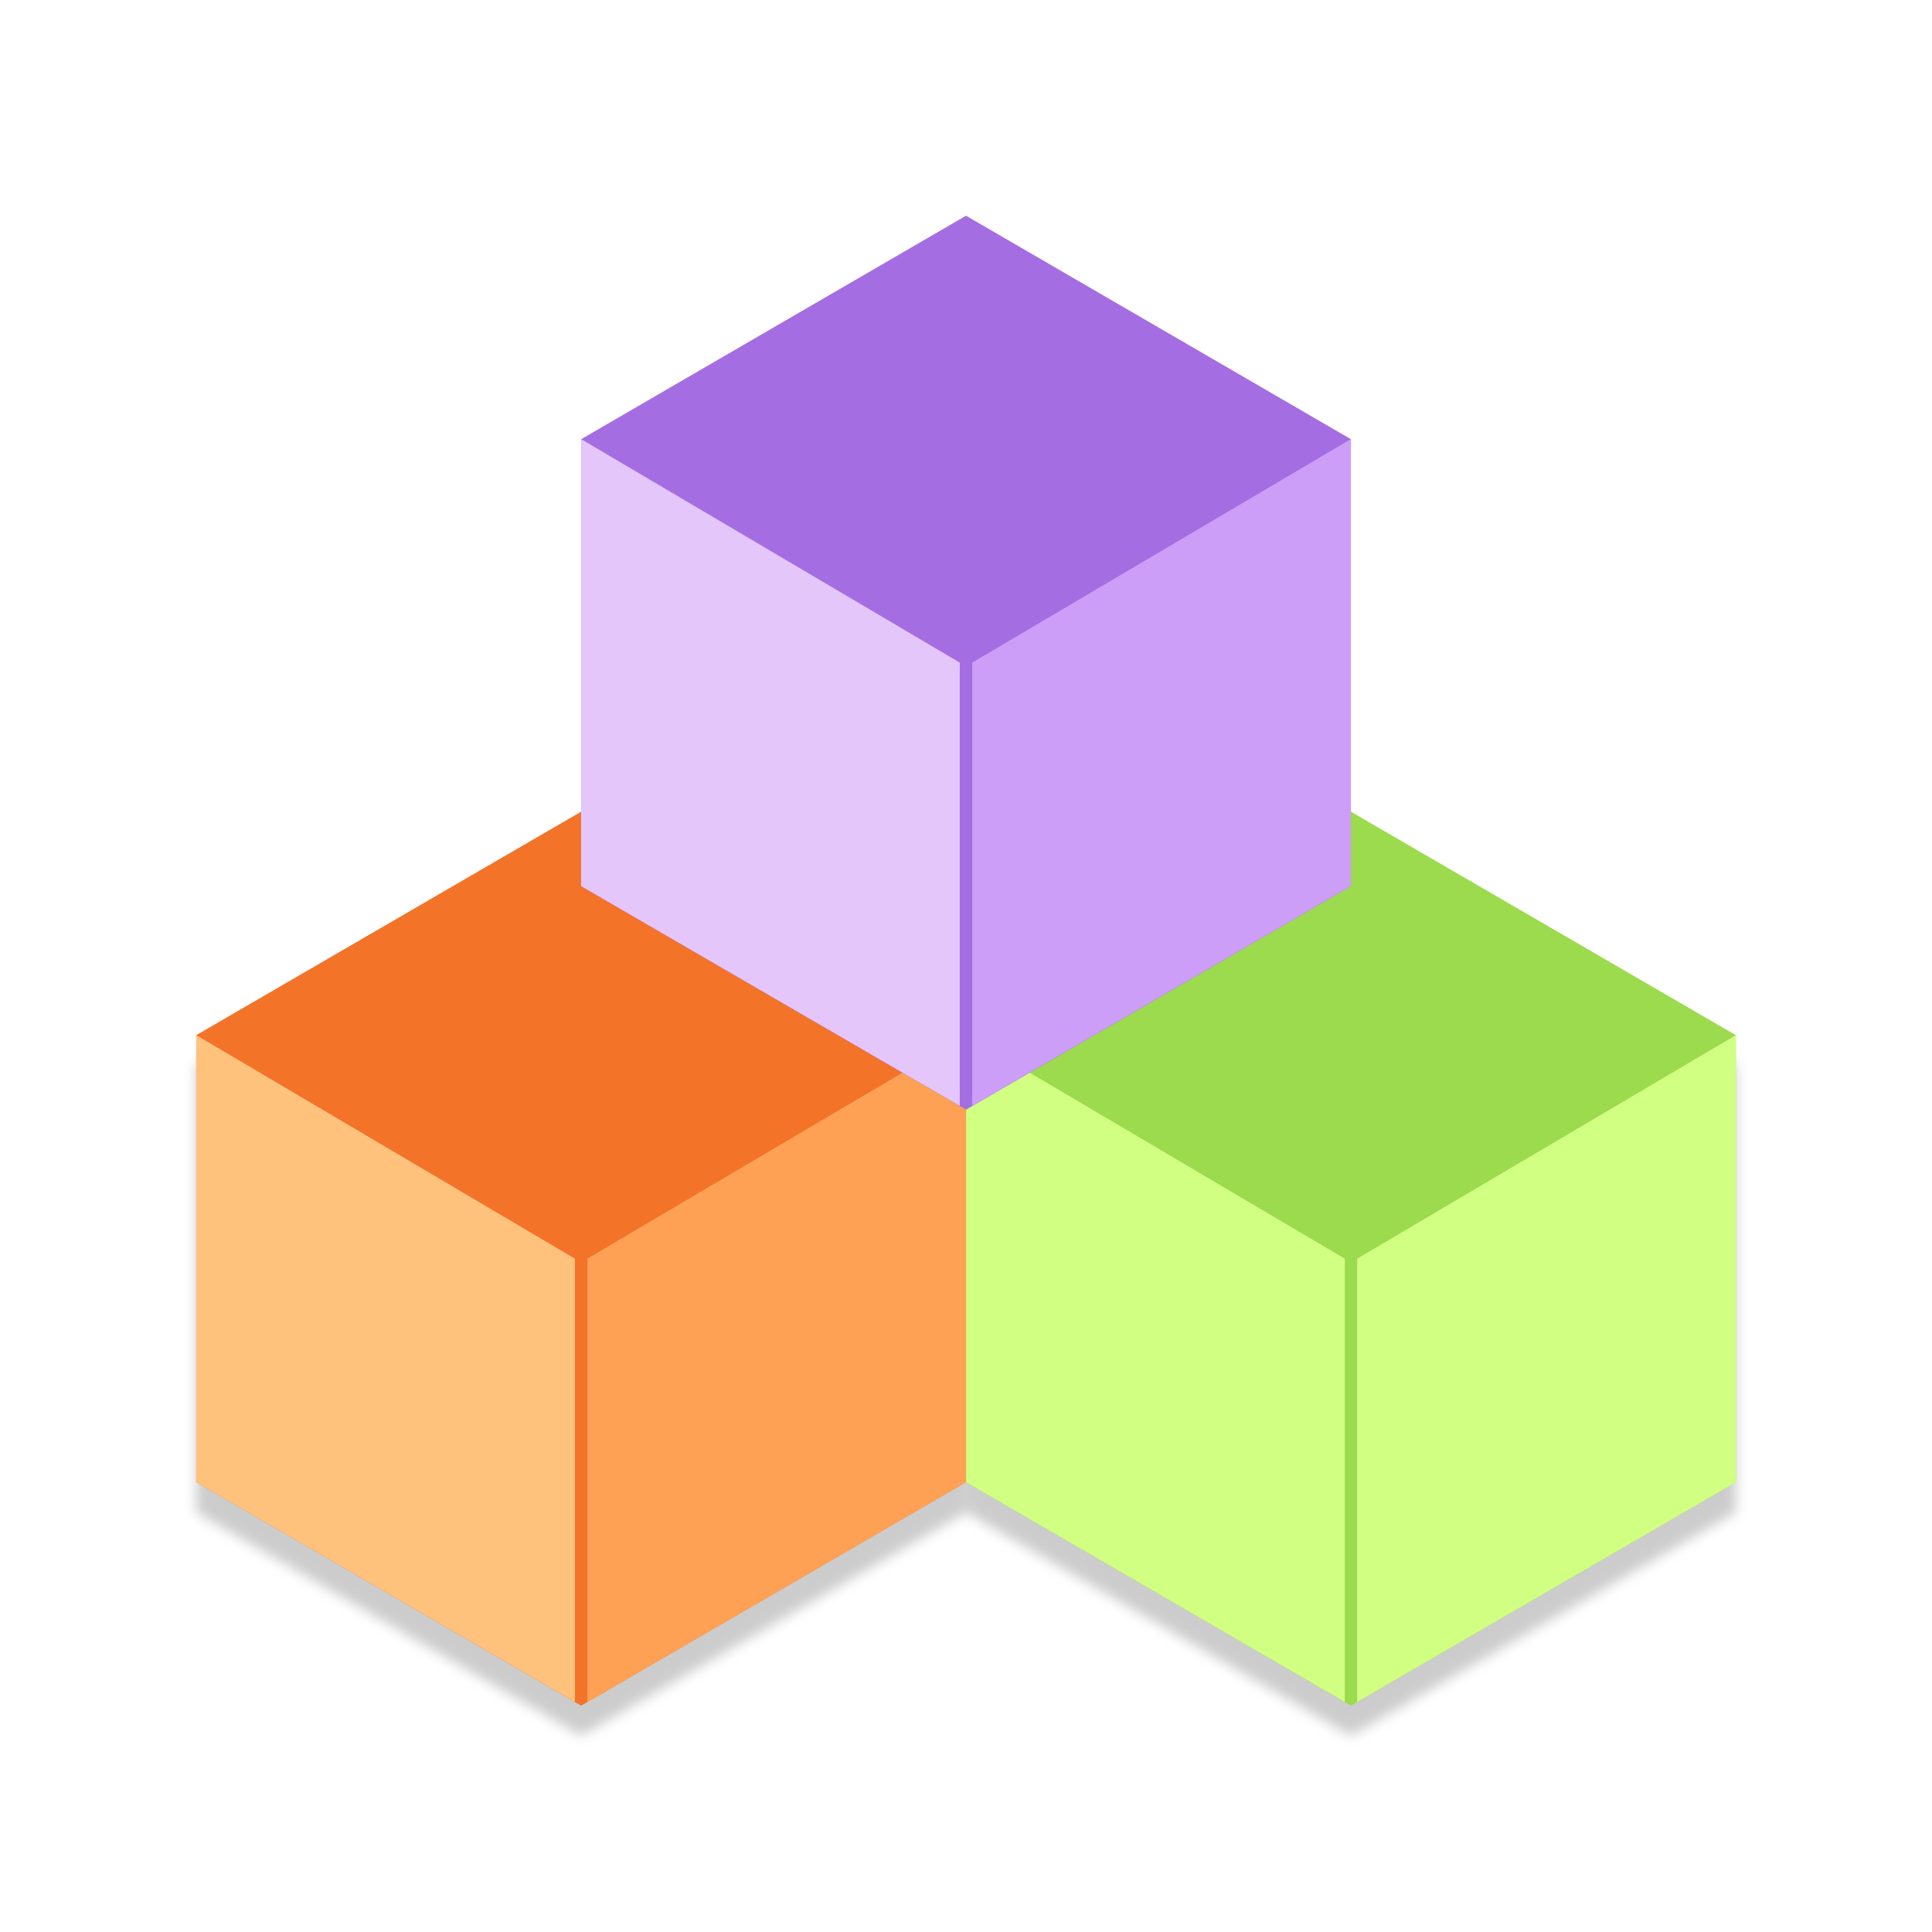
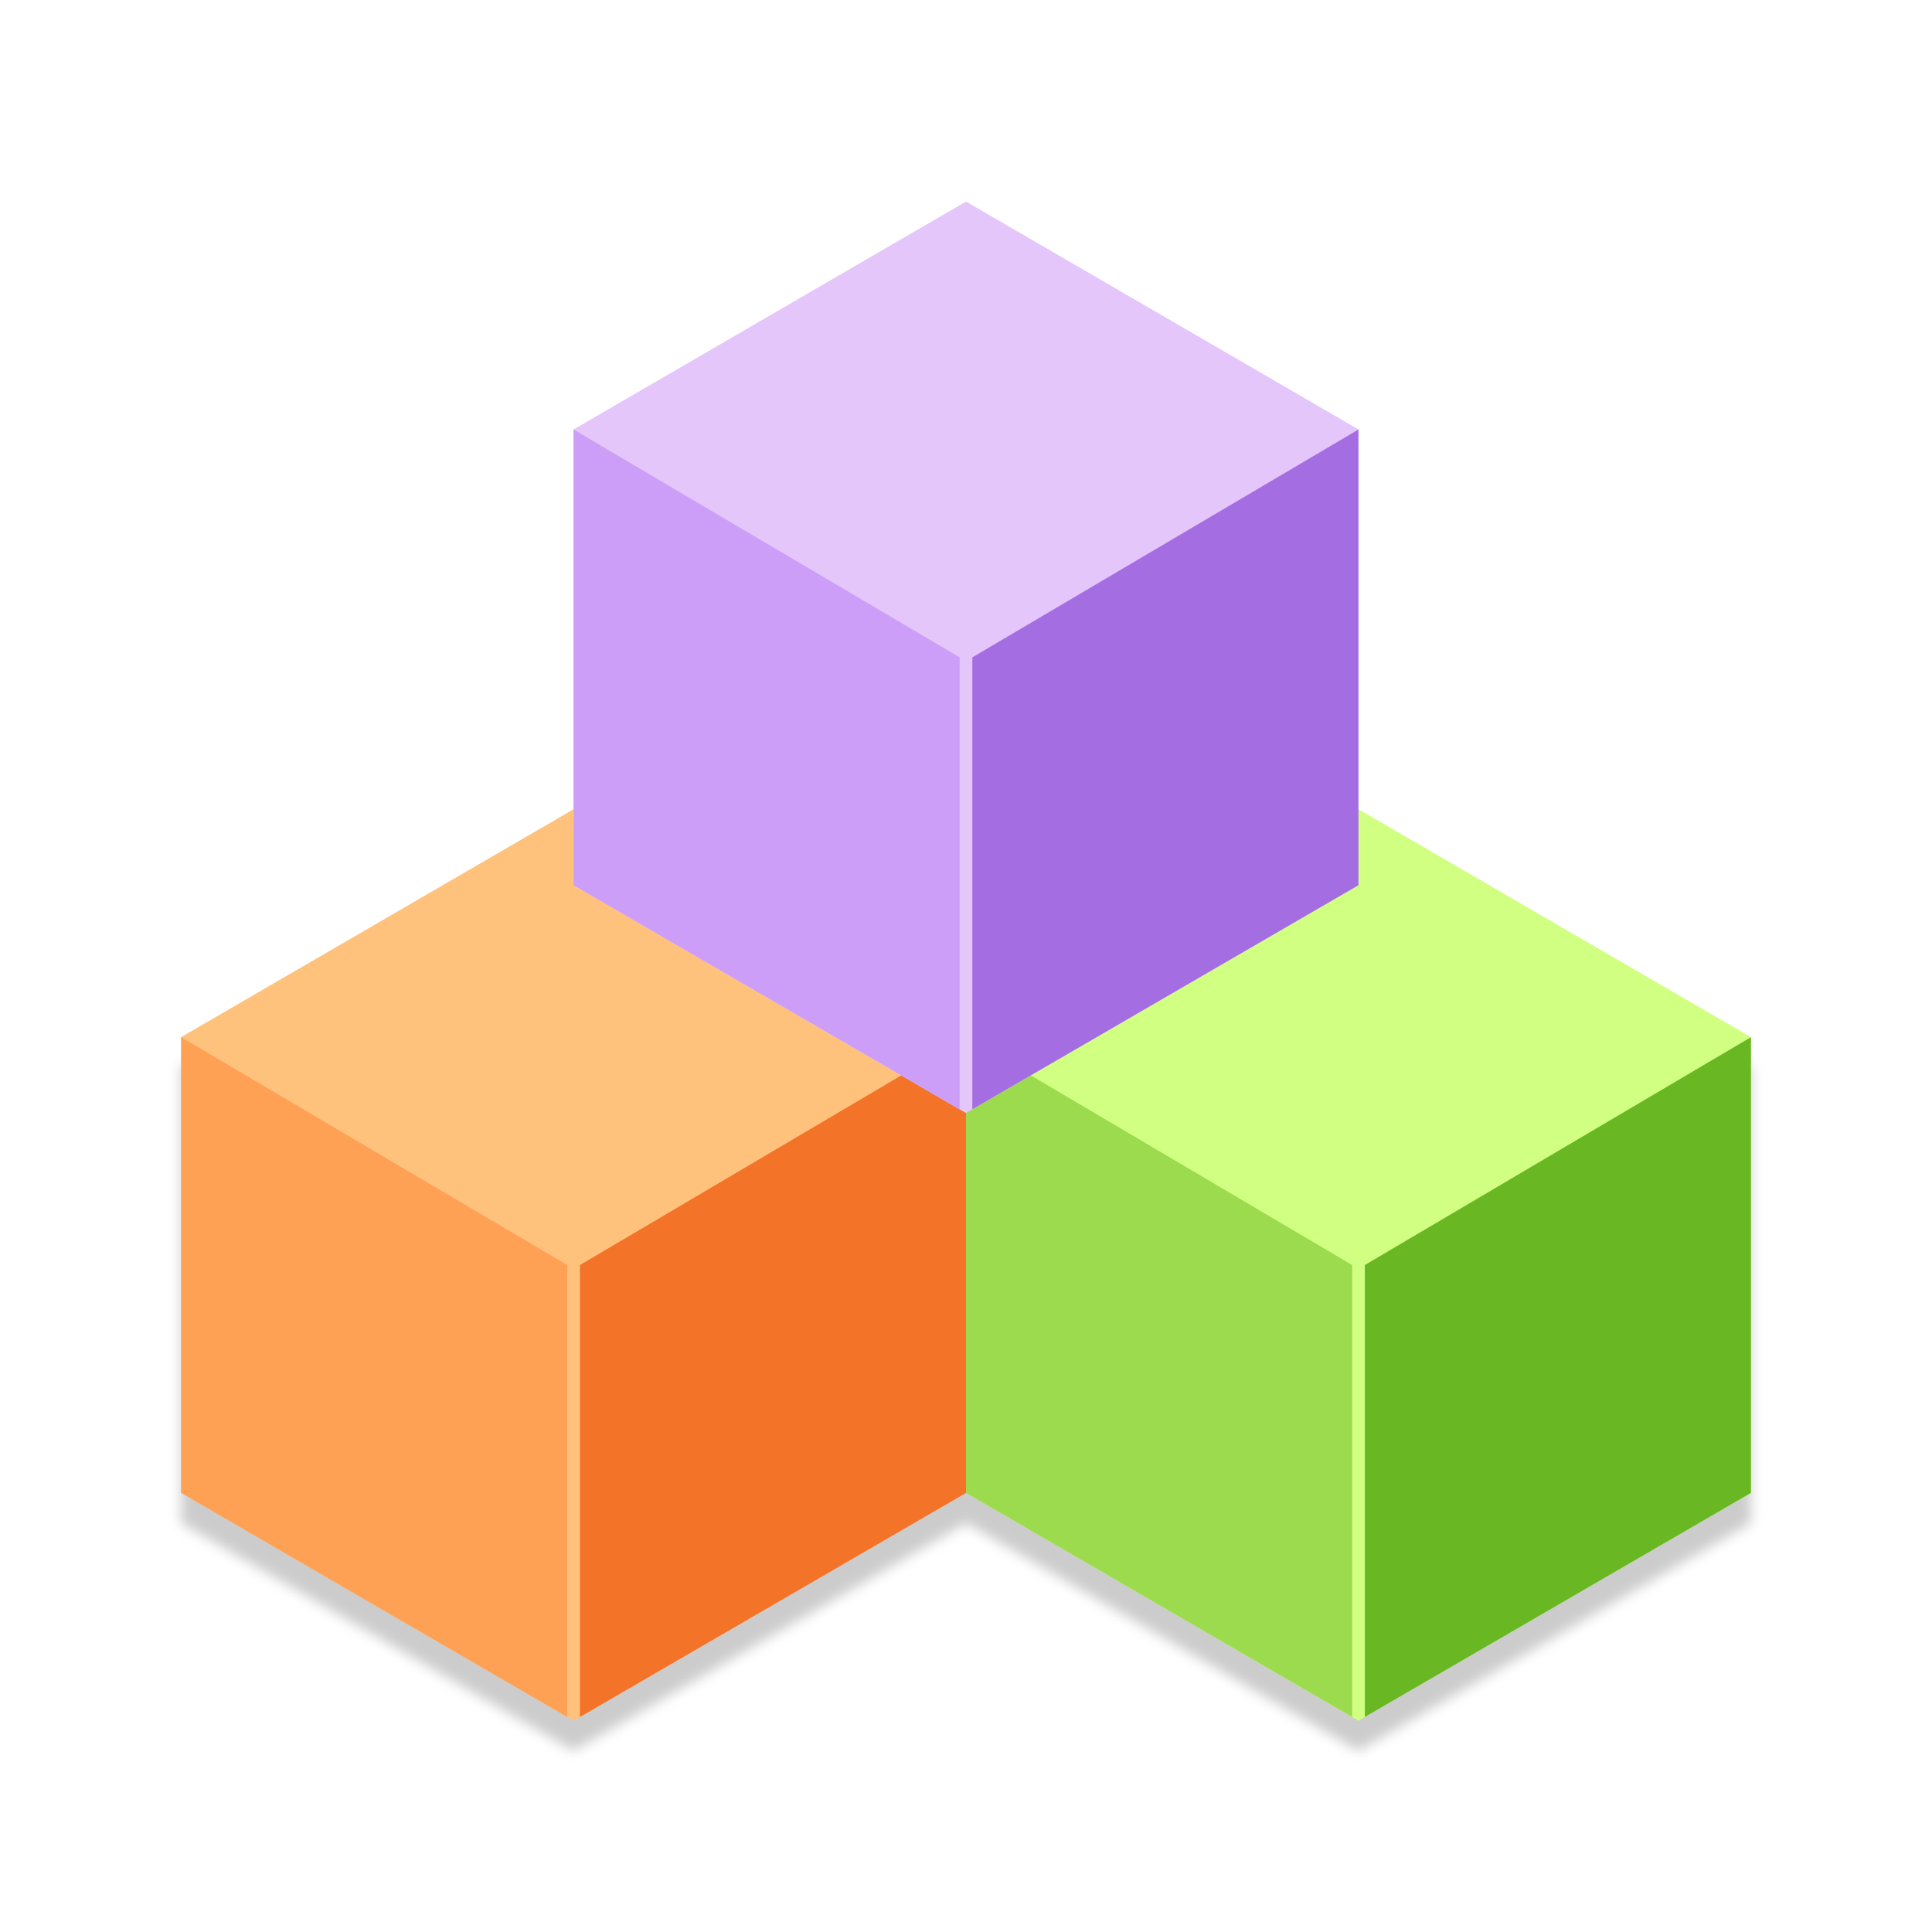
<svg xmlns="http://www.w3.org/2000/svg" width="64" height="64" viewBox="0 0 16.933 16.933" version="1.1" id="svg5652">
  <defs id="defs5646">
-     <filter style="color-interpolation-filters:sRGB" id="filter4555" x="-0.019" width="1.038" y="-0.016" height="1.033">
-       <feGaussianBlur stdDeviation="0.983" id="feGaussianBlur4557" />
-     </filter>
-     <filter style="color-interpolation-filters:sRGB" id="filter4559" x="-0.019" width="1.038" y="-0.016" height="1.033">
-       <feGaussianBlur stdDeviation="0.983" id="feGaussianBlur4561" />
+     <filter style="color-interpolation-filters:sRGB" id="filter4543" x="-0.009" width="1.019" y="-0.016" height="1.033">
+       <feGaussianBlur stdDeviation="0.054" id="feGaussianBlur4545" />
    </filter>
  </defs>
  <g id="layer1" transform="translate(0,-280.0666)">
-     <polygon points="576,187.061 540,124.708 576,62.354 648,62.354 684,124.708 648,187.061 " style="fill:#000000;stroke:none;stroke-width:9.138;stroke-miterlimit:4;stroke-dasharray:none;stroke-opacity:1;opacity:0.2;filter:url(#filter4559)" id="55-4-3" transform="matrix(0,0.05441028,-0.05410152,0,11.8401,258.0636)" />
-     <polygon points="576,187.061 540,124.708 576,62.354 648,62.354 684,124.708 648,187.061 " style="fill:#000000;stroke:none;stroke-width:9.138;stroke-miterlimit:4;stroke-dasharray:none;stroke-opacity:1;opacity:0.2;filter:url(#filter4555)" id="55-4-3-6" transform="matrix(0,0.05441028,-0.05410152,0,18.58698,258.0636)" />
-     <polygon points="540,124.708 576,62.354 648,62.354 684,124.708 648,187.061 576,187.061 " style="fill:#9bdb4d;stroke:none;stroke-width:9.138;stroke-miterlimit:4;stroke-dasharray:none;stroke-opacity:1" id="55-2" transform="matrix(0,0.05441028,-0.05410152,0,18.58698,257.799)" />
-     <path style="fill:#d1ff82;stroke:none;stroke-width:0.243px;stroke-linecap:butt;stroke-linejoin:miter;stroke-opacity:1" d="m 8.467,293.057 3.319,1.926 v -3.885 L 8.467,289.139 Z" id="path6449-62-9" />
-     <path style="fill:#d1ff82;stroke:none;stroke-width:0.243px;stroke-linecap:butt;stroke-linejoin:miter;stroke-opacity:1" d="m 15.214,293.057 -3.319,1.926 v -3.885 l 3.319,-1.959 z" id="path6449-62-7-3" />
-     <polygon points="684,124.708 648,187.061 576,187.061 540,124.708 576,62.354 648,62.354 " style="fill:#f37329;stroke:none;stroke-width:9.138;stroke-miterlimit:4;stroke-dasharray:none;stroke-opacity:1" id="55-4" transform="matrix(0,0.05441028,-0.05410152,0,11.8401,257.799)" />
-     <path style="fill:#ffc27d;stroke:none;stroke-width:0.243px;stroke-linecap:butt;stroke-linejoin:miter;stroke-opacity:1" d="m 1.72,293.057 3.319,1.926 v -3.885 L 1.72,289.139 Z" id="path6449-62-78" />
-     <path style="fill:#ffa154;stroke:none;stroke-width:0.243px;stroke-linecap:butt;stroke-linejoin:miter;stroke-opacity:1" d="m 8.467,293.057 -3.319,1.926 v -3.885 l 3.319,-1.959 z" id="path6449-62-7-4" />
-     <polygon points="648,187.061 576,187.061 540,124.708 576,62.354 648,62.354 684,124.708 " style="fill:#a56de2;stroke:none;stroke-width:9.138;stroke-miterlimit:4;stroke-dasharray:none;stroke-opacity:1" id="55" transform="matrix(0,0.05441028,-0.05410152,0,15.21354,252.5756)" />
-     <path style="fill:#e4c6fa;stroke:none;stroke-width:0.243px;stroke-linecap:butt;stroke-linejoin:miter;stroke-opacity:1" d="m 5.093,287.833 3.319,1.926 v -3.885 l -3.319,-1.959 z" id="path6449-62" />
-     <path style="fill:#cd9ef7;stroke:none;stroke-width:0.243px;stroke-linecap:butt;stroke-linejoin:miter;stroke-opacity:1" d="m 11.84,287.833 -3.319,1.926 v -3.885 l 3.319,-1.959 z" id="path6449-62-7" />
+     <path id="55-4-6" style="fill:#000000;stroke:none;stroke-width:0.505;stroke-miterlimit:4;stroke-dasharray:none;stroke-opacity:1;filter:url(#filter4543);opacity:0.2" d="m 11.906,295.412 -3.44,-1.997 v -3.994 l 3.44,-1.997 3.44,1.997 v 3.994 z m -6.879,0 -3.44,-1.997 v -3.994 l 3.44,-1.997 3.44,1.997 v 3.994 z" />
+     <polygon points="540,124.708 576,62.354 648,62.354 684,124.708 648,187.061 576,187.061 " style="fill:#d1ff82;stroke:none;stroke-width:9.138;stroke-miterlimit:4;stroke-dasharray:none;stroke-opacity:1" id="55-2" transform="matrix(0,0.05547715,-0.05516234,0,18.78542,257.2015)" />
+     <path style="fill:#9bdb4d;stroke:none;stroke-width:0.248px;stroke-linecap:butt;stroke-linejoin:miter;stroke-opacity:1" d="m 8.467,293.151 3.384,1.964 v -3.961 l -3.384,-1.997 z" id="path6449-62-9" />
+     <path style="fill:#68b723;stroke:none;stroke-width:0.248px;stroke-linecap:butt;stroke-linejoin:miter;stroke-opacity:1" d="m 15.346,293.151 -3.384,1.964 v -3.961 l 3.384,-1.997 z" id="path6449-62-7-3" />
+     <polygon points="684,124.708 648,187.061 576,187.061 540,124.708 576,62.354 648,62.354 " style="fill:#ffc27d;stroke:none;stroke-width:9.138;stroke-miterlimit:4;stroke-dasharray:none;stroke-opacity:1" id="55-4" transform="matrix(0,0.05547715,-0.05516234,0,11.90625,257.2015)" />
+     <path style="fill:#ffa154;stroke:none;stroke-width:0.248px;stroke-linecap:butt;stroke-linejoin:miter;stroke-opacity:1" d="m 1.588,293.151 3.384,1.964 v -3.961 l -3.384,-1.997 z" id="path6449-62-78" />
+     <path style="fill:#f37329;stroke:none;stroke-width:0.248px;stroke-linecap:butt;stroke-linejoin:miter;stroke-opacity:1" d="m 8.467,293.151 -3.384,1.964 v -3.961 l 3.384,-1.997 z" id="path6449-62-7-4" />
+     <polygon points="648,187.061 576,187.061 540,124.708 576,62.354 648,62.354 684,124.708 " style="fill:#e4c6fa;stroke:none;stroke-width:9.138;stroke-miterlimit:4;stroke-dasharray:none;stroke-opacity:1" id="55" transform="matrix(0,0.05547715,-0.05516234,0,15.34584,251.8757)" />
+     <path style="fill:#cd9ef7;stroke:none;stroke-width:0.248px;stroke-linecap:butt;stroke-linejoin:miter;stroke-opacity:1" d="m 5.027,287.825 3.384,1.964 v -3.961 l -3.384,-1.997 z" id="path6449-62" />
+     <path style="fill:#a56de2;stroke:none;stroke-width:0.248px;stroke-linecap:butt;stroke-linejoin:miter;stroke-opacity:1" d="m 11.906,287.825 -3.384,1.964 v -3.961 l 3.384,-1.997 z" id="path6449-62-7" />
  </g>
</svg>
